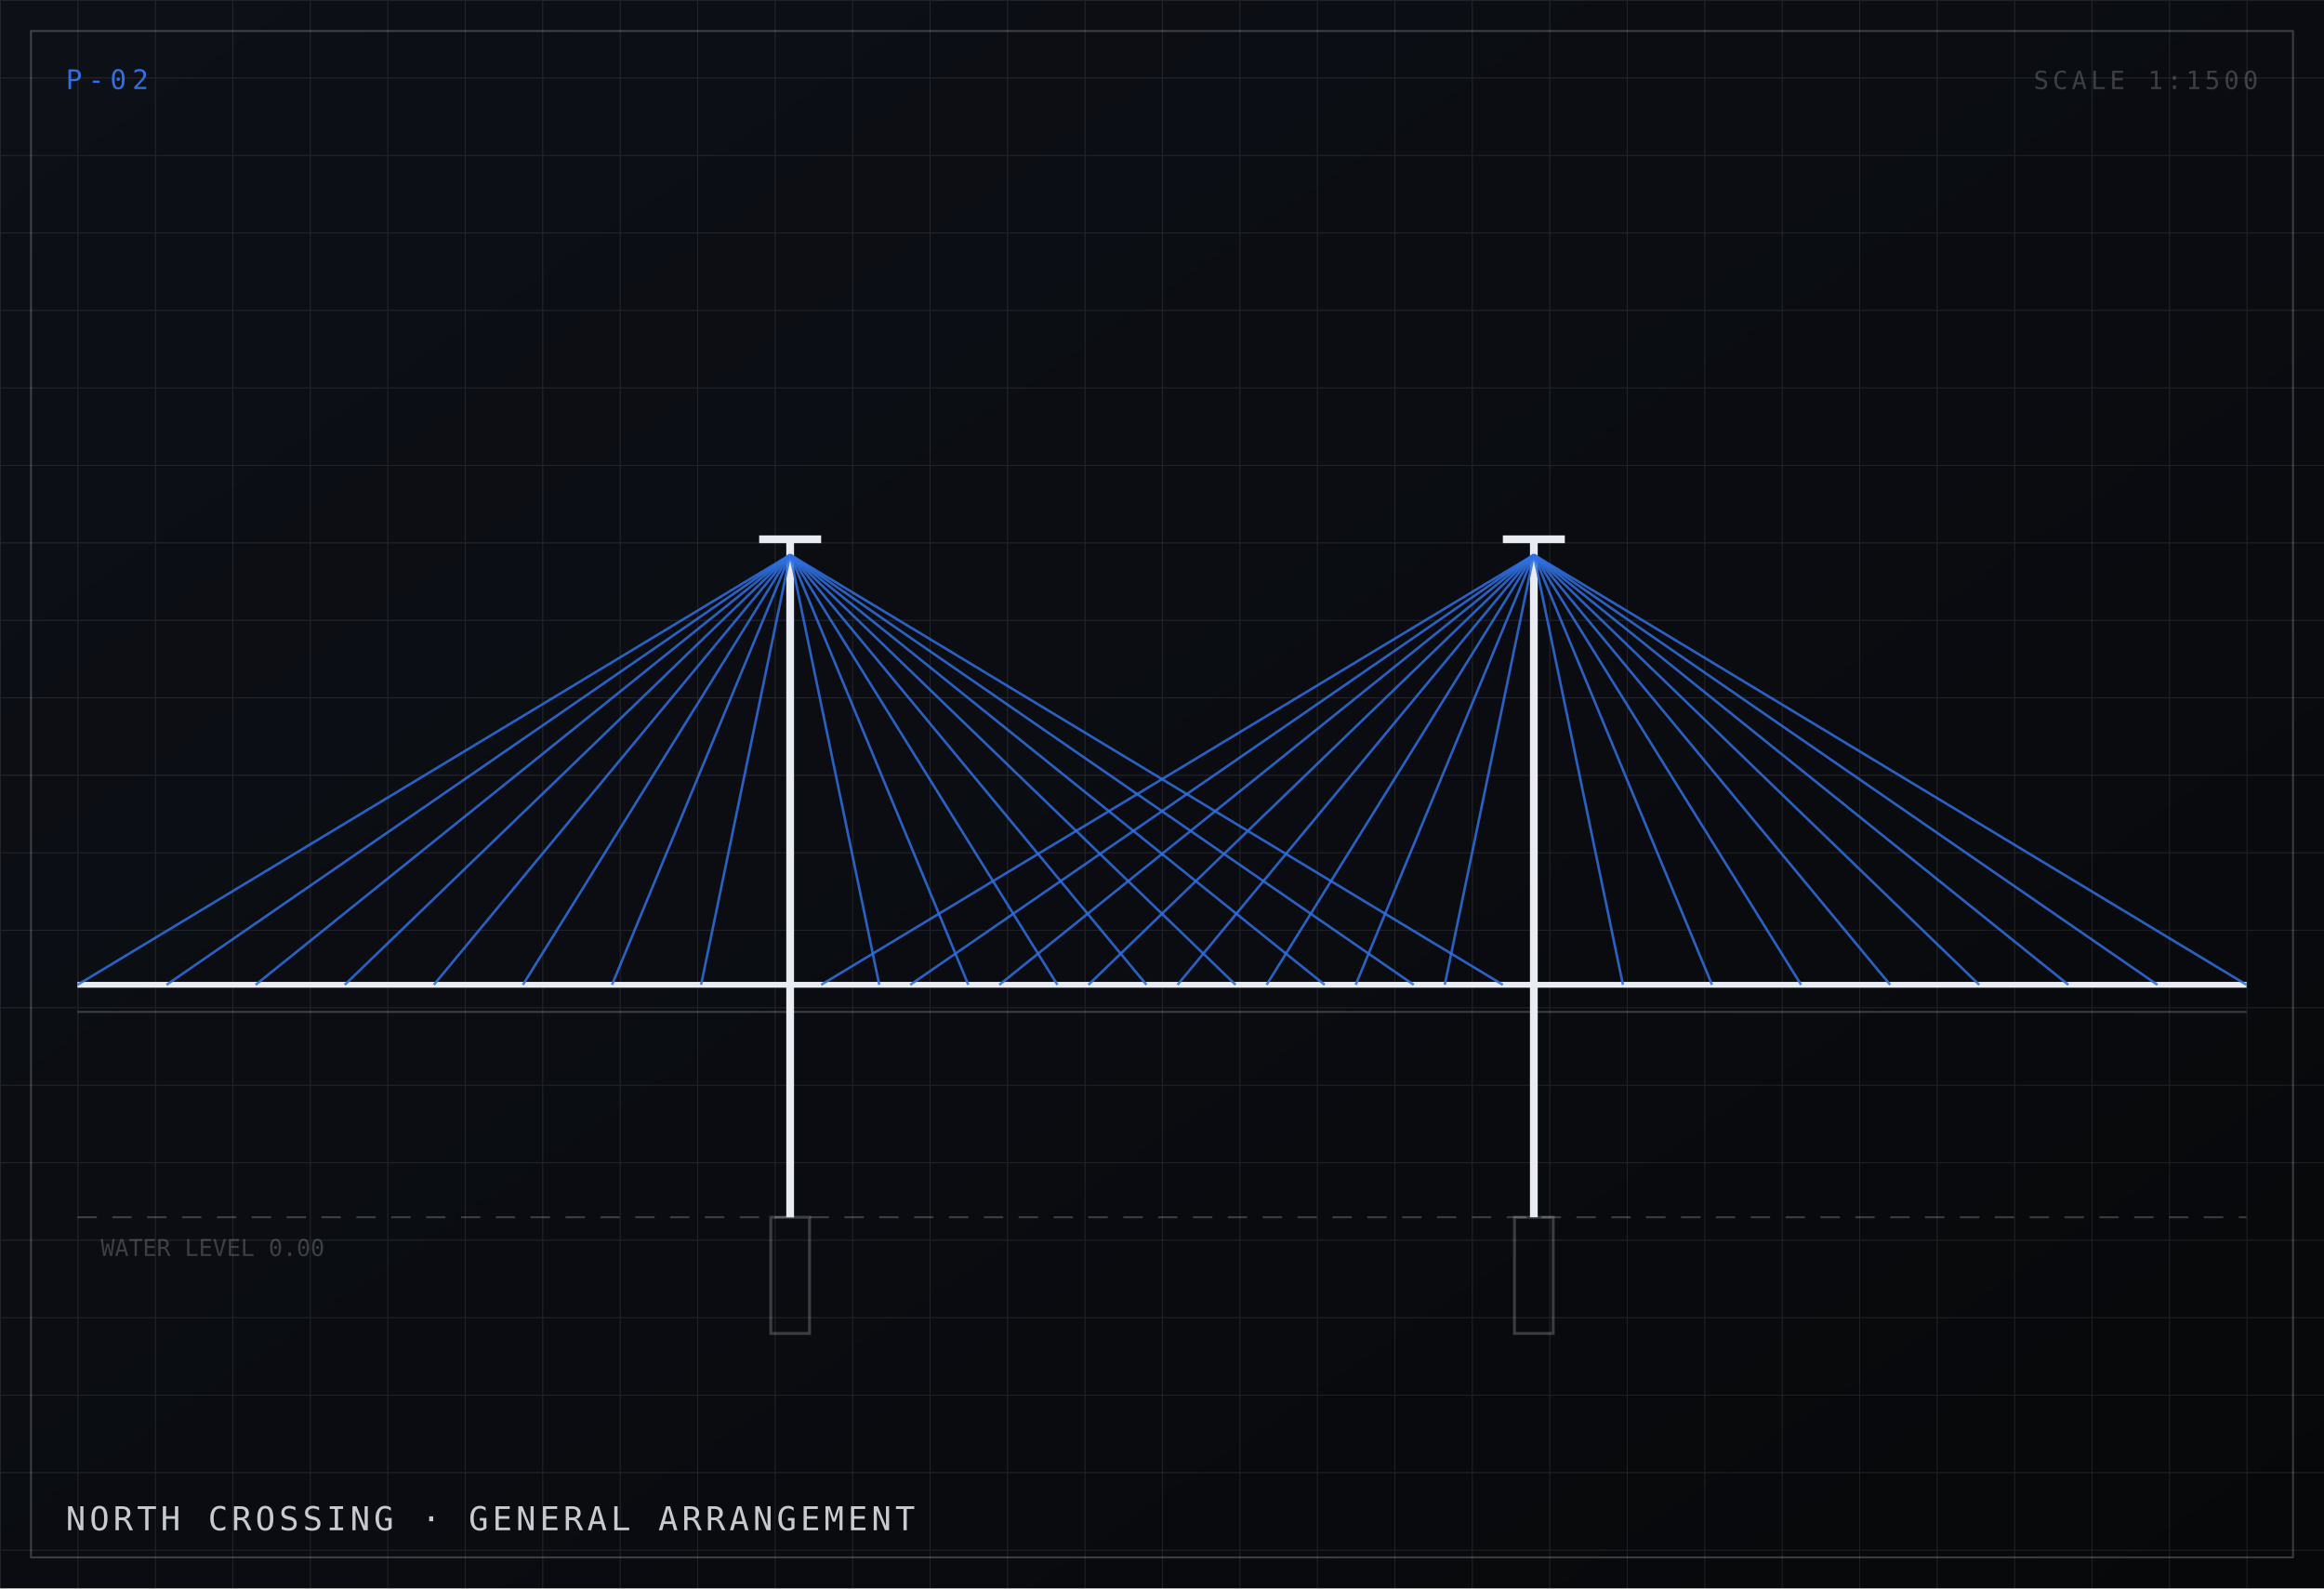
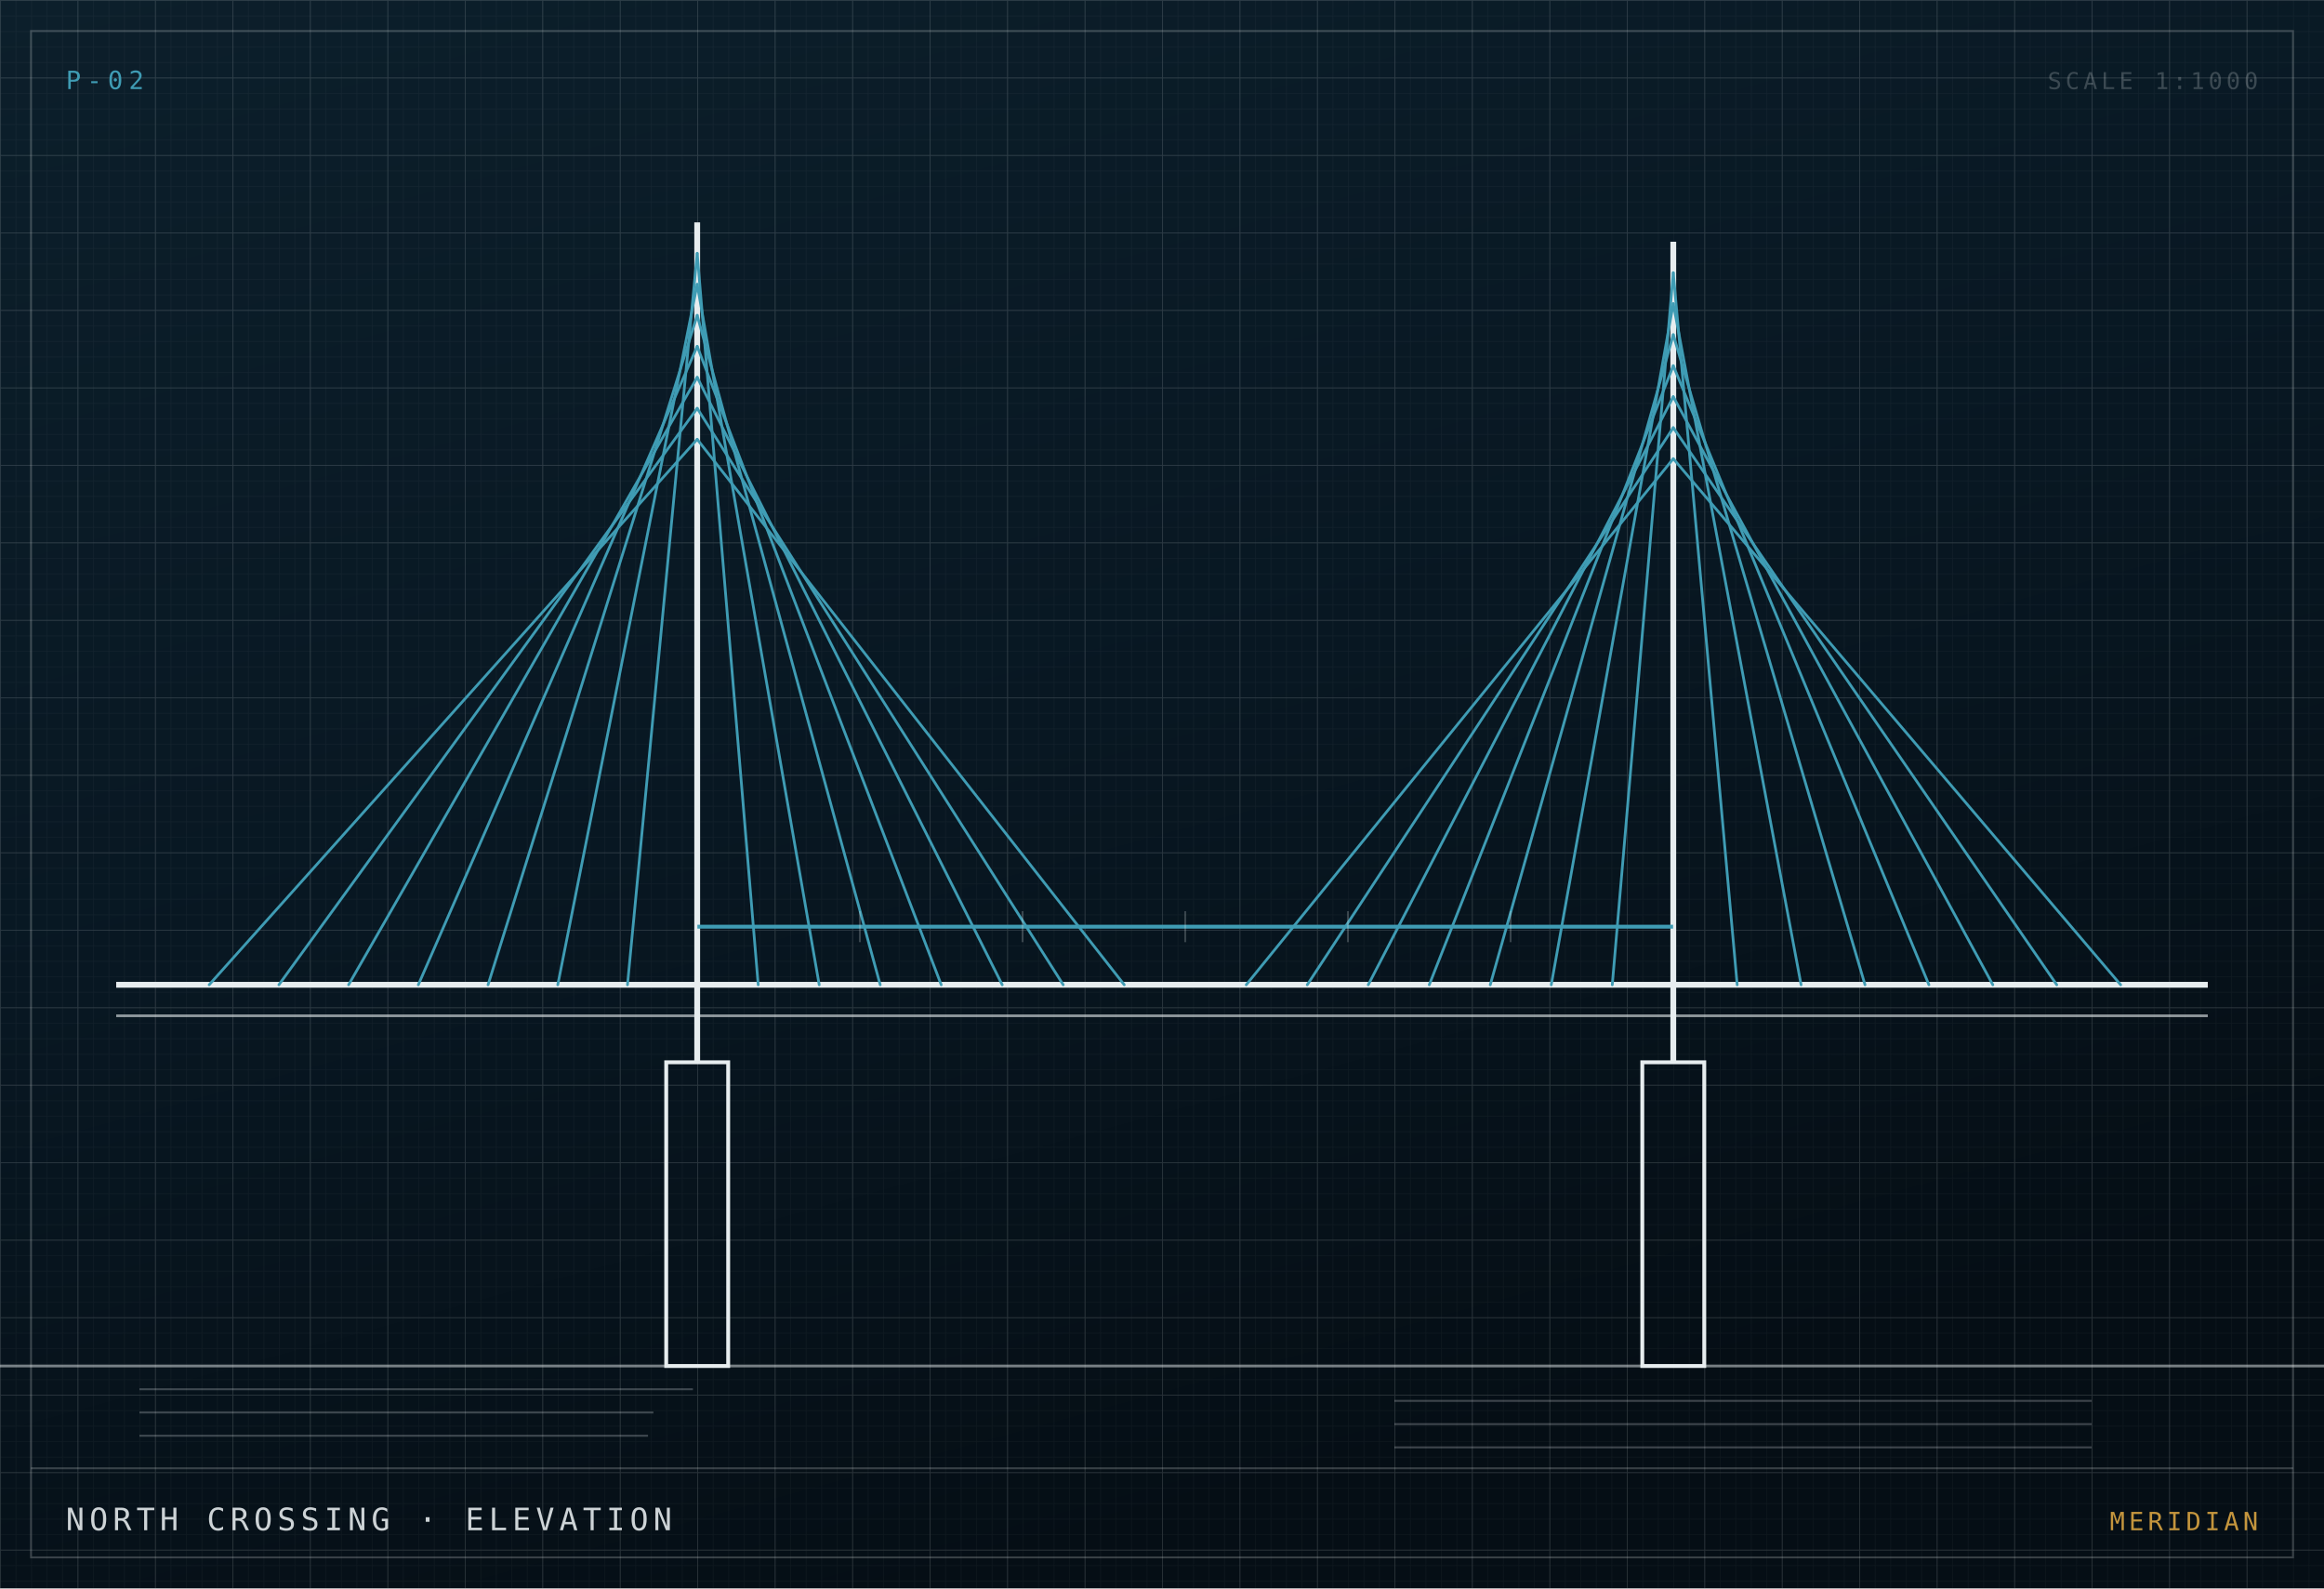
- <svg xmlns="http://www.w3.org/2000/svg" width="1200" height="820" viewBox="0 0 1200 820" preserveAspectRatio="xMidYMid slice">
+ <svg xmlns="http://www.w3.org/2000/svg" width="1200" height="820" viewBox="0 0 1200 820" preserveAspectRatio="xMidYMid slice" role="img" aria-label="NORTH CROSSING · ELEVATION">
  <defs>
-     <linearGradient id="bg" x1="0" y1="0" x2="1" y2="1">
-       <stop offset="0" stop-color="#0d1017" />
-       <stop offset="0.55" stop-color="#0a0c11" />
-       <stop offset="1" stop-color="#070809" />
+     <linearGradient id="ground" x1="0" y1="0" x2="0.4" y2="1">
+       <stop offset="0" stop-color="#0c1f2b" />
+       <stop offset="0.55" stop-color="#081722" />
+       <stop offset="1" stop-color="#050e15" />
    </linearGradient>
    <pattern id="grid" width="40" height="40" patternUnits="userSpaceOnUse">
-       <path d="M40 0H0V40" fill="none" stroke="rgba(233,236,242,0.10)" stroke-width="1" />
+       <path d="M40 0H0V40" fill="none" stroke="rgba(231,237,239,0.12)" stroke-width="1" />
    </pattern>
-     <linearGradient id="glow" x1="0" y1="0" x2="0" y2="1">
-       <stop offset="0" stop-color="#2f6fe0" stop-opacity="0.5" />
-       <stop offset="1" stop-color="#1f4fa8" stop-opacity="0.05" />
+     <pattern id="grid-fine" width="8" height="8" patternUnits="userSpaceOnUse">
+       <path d="M8 0H0V8" fill="none" stroke="rgba(231,237,239,0.05)" stroke-width="0.6" />
+     </pattern>
+     <linearGradient id="wash" x1="0" y1="0" x2="0" y2="1">
+       <stop offset="0" stop-color="#3f9cb4" stop-opacity="0.42" />
+       <stop offset="1" stop-color="#3f9cb4" stop-opacity="0.04" />
    </linearGradient>
  </defs>
-   <rect x="0" y="0" width="1200" height="820" fill="url(#bg)" />
-   <rect x="0" y="0" width="1200" height="820" fill="url(#grid)" />
-   <rect x="16" y="16" width="1168" height="788" fill="none" stroke="rgba(233,236,242,0.22)" stroke-width="1" />
-   <text x="34" y="790" fill="#e9ecf2" font-family="'IBM Plex Mono',monospace" font-size="17" letter-spacing="2" opacity="0.85">NORTH CROSSING · GENERAL ARRANGEMENT</text>
-   <text x="34" y="46" fill="#2f6fe0" font-family="'IBM Plex Mono',monospace" font-size="14" letter-spacing="3">P-02</text>
-   <text x="1166" y="46" text-anchor="end" fill="rgba(233,236,242,0.22)" font-family="'IBM Plex Mono',monospace" font-size="13" letter-spacing="2">SCALE 1:1500</text>
-   <line x1="40" y1="508.4" x2="1160" y2="508.4" stroke="#e9ecf2" stroke-width="3" />
-   <line x1="40" y1="522.4" x2="1160" y2="522.4" stroke="rgba(233,236,242,0.22)" stroke-width="1" />
-   <line x1="408" y1="278.4" x2="408" y2="628.4" stroke="#e9ecf2" stroke-width="4" />
-   <line x1="392" y1="278.4" x2="424" y2="278.4" stroke="#e9ecf2" stroke-width="4" />
-   <line x1="408" y1="286.4" x2="362" y2="508.4" stroke="#2f6fe0" stroke-width="1.3" opacity="0.85" />
-   <line x1="408" y1="286.4" x2="454" y2="508.4" stroke="#2f6fe0" stroke-width="1.3" opacity="0.85" />
-   <line x1="408" y1="286.4" x2="316" y2="508.4" stroke="#2f6fe0" stroke-width="1.3" opacity="0.85" />
-   <line x1="408" y1="286.4" x2="500" y2="508.4" stroke="#2f6fe0" stroke-width="1.3" opacity="0.85" />
-   <line x1="408" y1="286.4" x2="270" y2="508.4" stroke="#2f6fe0" stroke-width="1.3" opacity="0.85" />
-   <line x1="408" y1="286.4" x2="546.0" y2="508.4" stroke="#2f6fe0" stroke-width="1.3" opacity="0.85" />
-   <line x1="408" y1="286.4" x2="224" y2="508.4" stroke="#2f6fe0" stroke-width="1.3" opacity="0.85" />
-   <line x1="408" y1="286.4" x2="592.0" y2="508.4" stroke="#2f6fe0" stroke-width="1.3" opacity="0.85" />
-   <line x1="408" y1="286.4" x2="178" y2="508.4" stroke="#2f6fe0" stroke-width="1.3" opacity="0.85" />
-   <line x1="408" y1="286.4" x2="638.0" y2="508.4" stroke="#2f6fe0" stroke-width="1.3" opacity="0.85" />
-   <line x1="408" y1="286.4" x2="132" y2="508.4" stroke="#2f6fe0" stroke-width="1.3" opacity="0.85" />
-   <line x1="408" y1="286.4" x2="684.0" y2="508.4" stroke="#2f6fe0" stroke-width="1.3" opacity="0.85" />
-   <line x1="408" y1="286.4" x2="86" y2="508.4" stroke="#2f6fe0" stroke-width="1.3" opacity="0.85" />
-   <line x1="408" y1="286.4" x2="730.0" y2="508.4" stroke="#2f6fe0" stroke-width="1.3" opacity="0.85" />
-   <line x1="408" y1="286.4" x2="40" y2="508.4" stroke="#2f6fe0" stroke-width="1.3" opacity="0.85" />
-   <line x1="408" y1="286.4" x2="776.0" y2="508.4" stroke="#2f6fe0" stroke-width="1.3" opacity="0.85" />
-   <rect x="398" y="628.4" width="20" height="60" fill="none" stroke="rgba(233,236,242,0.22)" stroke-width="1.5" />
-   <line x1="792.0" y1="278.4" x2="792.0" y2="628.4" stroke="#e9ecf2" stroke-width="4" />
-   <line x1="776.0" y1="278.4" x2="808.0" y2="278.4" stroke="#e9ecf2" stroke-width="4" />
-   <line x1="792.0" y1="286.4" x2="746.0" y2="508.4" stroke="#2f6fe0" stroke-width="1.3" opacity="0.85" />
-   <line x1="792.0" y1="286.4" x2="838.0" y2="508.4" stroke="#2f6fe0" stroke-width="1.3" opacity="0.85" />
-   <line x1="792.0" y1="286.4" x2="700.0" y2="508.4" stroke="#2f6fe0" stroke-width="1.3" opacity="0.85" />
-   <line x1="792.0" y1="286.4" x2="884.0" y2="508.4" stroke="#2f6fe0" stroke-width="1.3" opacity="0.85" />
-   <line x1="792.0" y1="286.4" x2="654.0" y2="508.4" stroke="#2f6fe0" stroke-width="1.3" opacity="0.85" />
-   <line x1="792.0" y1="286.4" x2="930.0" y2="508.4" stroke="#2f6fe0" stroke-width="1.3" opacity="0.85" />
-   <line x1="792.0" y1="286.4" x2="608.0" y2="508.4" stroke="#2f6fe0" stroke-width="1.3" opacity="0.85" />
-   <line x1="792.0" y1="286.4" x2="976.0" y2="508.4" stroke="#2f6fe0" stroke-width="1.3" opacity="0.85" />
-   <line x1="792.0" y1="286.4" x2="562.0" y2="508.4" stroke="#2f6fe0" stroke-width="1.3" opacity="0.85" />
-   <line x1="792.0" y1="286.4" x2="1022.0" y2="508.4" stroke="#2f6fe0" stroke-width="1.3" opacity="0.85" />
-   <line x1="792.0" y1="286.4" x2="516.0" y2="508.4" stroke="#2f6fe0" stroke-width="1.3" opacity="0.85" />
-   <line x1="792.0" y1="286.4" x2="1068.0" y2="508.4" stroke="#2f6fe0" stroke-width="1.3" opacity="0.85" />
-   <line x1="792.0" y1="286.4" x2="470.0" y2="508.4" stroke="#2f6fe0" stroke-width="1.3" opacity="0.85" />
-   <line x1="792.0" y1="286.4" x2="1114.0" y2="508.4" stroke="#2f6fe0" stroke-width="1.3" opacity="0.85" />
-   <line x1="792.0" y1="286.4" x2="424.0" y2="508.4" stroke="#2f6fe0" stroke-width="1.3" opacity="0.85" />
-   <line x1="792.0" y1="286.4" x2="1160.0" y2="508.4" stroke="#2f6fe0" stroke-width="1.3" opacity="0.85" />
-   <rect x="782.0" y="628.4" width="20" height="60" fill="none" stroke="rgba(233,236,242,0.22)" stroke-width="1.5" />
-   <line x1="40" y1="628.4" x2="1160" y2="628.4" stroke="rgba(233,236,242,0.22)" stroke-width="1" stroke-dasharray="10 8" />
-   <text x="52" y="648.4" fill="rgba(233,236,242,0.22)" font-family="monospace" font-size="12">WATER LEVEL 0.00</text>
+   <rect width="1200" height="820" fill="url(#ground)" />
+   <rect width="1200" height="820" fill="url(#grid-fine)" />
+   <rect width="1200" height="820" fill="url(#grid)" />
+   <rect x="16" y="16" width="1168" height="788" fill="none" stroke="rgba(231,237,239,0.22)" stroke-width="1" />
+   <line x1="16" y1="758" x2="1184" y2="758" stroke="rgba(231,237,239,0.22)" stroke-width="1" />
+   <text x="34" y="790" fill="#e7edef" font-family="'IBM Plex Mono',monospace" font-size="16" letter-spacing="2.5" opacity="0.88">NORTH CROSSING · ELEVATION</text>
+   <text x="1166" y="790" text-anchor="end" fill="#d9a441" font-family="'IBM Plex Mono',monospace" font-size="13" letter-spacing="2" opacity="0.9">MERIDIAN</text>
+   <text x="34" y="46" fill="#3f9cb4" font-family="'IBM Plex Mono',monospace" font-size="13" letter-spacing="3">P-02</text>
+   <text x="1166" y="46" text-anchor="end" fill="rgba(231,237,239,0.22)" font-family="'IBM Plex Mono',monospace" font-size="12" letter-spacing="2">SCALE 1:1000</text>
+   <path d="M60 508.4H1140" fill="none" stroke="#e7edef" stroke-width="3" opacity="1" />
+   <path d="M60 524.4H1140" fill="none" stroke="#e7edef" stroke-width="1.4" opacity="0.6" />
+   <path d="M360 114.8V548.4" fill="none" stroke="#e7edef" stroke-width="3" opacity="1" />
+   <path d="M864 124.8V548.4" fill="none" stroke="#e7edef" stroke-width="3" opacity="1" />
+   <path d="M360 130.8L324 508.4" fill="none" stroke="#3f9cb4" stroke-width="1.4" stroke-linecap="round" />
+   <path d="M360 130.8L391.5 508.4" fill="none" stroke="#3f9cb4" stroke-width="1.4" stroke-linecap="round" />
+   <path d="M864 140.8L897 508.4" fill="none" stroke="#3f9cb4" stroke-width="1.4" stroke-linecap="round" />
+   <path d="M864 140.8L832.5 508.4" fill="none" stroke="#3f9cb4" stroke-width="1.4" stroke-linecap="round" />
+   <path d="M360 146.8L288 508.4" fill="none" stroke="#3f9cb4" stroke-width="1.4" stroke-linecap="round" />
+   <path d="M360 146.8L423 508.4" fill="none" stroke="#3f9cb4" stroke-width="1.4" stroke-linecap="round" />
+   <path d="M864 156.8L930 508.4" fill="none" stroke="#3f9cb4" stroke-width="1.4" stroke-linecap="round" />
+   <path d="M864 156.8L801 508.4" fill="none" stroke="#3f9cb4" stroke-width="1.4" stroke-linecap="round" />
+   <path d="M360 162.8L252 508.4" fill="none" stroke="#3f9cb4" stroke-width="1.4" stroke-linecap="round" />
+   <path d="M360 162.8L454.5 508.4" fill="none" stroke="#3f9cb4" stroke-width="1.4" stroke-linecap="round" />
+   <path d="M864 172.8L963 508.4" fill="none" stroke="#3f9cb4" stroke-width="1.4" stroke-linecap="round" />
+   <path d="M864 172.8L769.5 508.4" fill="none" stroke="#3f9cb4" stroke-width="1.4" stroke-linecap="round" />
+   <path d="M360 178.8L216 508.4" fill="none" stroke="#3f9cb4" stroke-width="1.4" stroke-linecap="round" />
+   <path d="M360 178.8L486 508.4" fill="none" stroke="#3f9cb4" stroke-width="1.4" stroke-linecap="round" />
+   <path d="M864 188.8L996 508.4" fill="none" stroke="#3f9cb4" stroke-width="1.4" stroke-linecap="round" />
+   <path d="M864 188.8L738 508.4" fill="none" stroke="#3f9cb4" stroke-width="1.4" stroke-linecap="round" />
+   <path d="M360 194.8L180 508.4" fill="none" stroke="#3f9cb4" stroke-width="1.4" stroke-linecap="round" />
+   <path d="M360 194.8L517.5 508.4" fill="none" stroke="#3f9cb4" stroke-width="1.4" stroke-linecap="round" />
+   <path d="M864 204.8L1029 508.4" fill="none" stroke="#3f9cb4" stroke-width="1.4" stroke-linecap="round" />
+   <path d="M864 204.8L706.5 508.4" fill="none" stroke="#3f9cb4" stroke-width="1.4" stroke-linecap="round" />
+   <path d="M360 210.8L144 508.4" fill="none" stroke="#3f9cb4" stroke-width="1.4" stroke-linecap="round" />
+   <path d="M360 210.8L549 508.4" fill="none" stroke="#3f9cb4" stroke-width="1.4" stroke-linecap="round" />
+   <path d="M864 220.8L1062 508.4" fill="none" stroke="#3f9cb4" stroke-width="1.4" stroke-linecap="round" />
+   <path d="M864 220.8L675 508.4" fill="none" stroke="#3f9cb4" stroke-width="1.4" stroke-linecap="round" />
+   <path d="M360 226.8L108 508.4" fill="none" stroke="#3f9cb4" stroke-width="1.4" stroke-linecap="round" />
+   <path d="M360 226.8L580.5 508.4" fill="none" stroke="#3f9cb4" stroke-width="1.4" stroke-linecap="round" />
+   <path d="M864 236.8L1095 508.4" fill="none" stroke="#3f9cb4" stroke-width="1.4" stroke-linecap="round" />
+   <path d="M864 236.8L643.5 508.4" fill="none" stroke="#3f9cb4" stroke-width="1.4" stroke-linecap="round" />
+   <path d="M0 705.2H1200" fill="none" stroke="#e7edef" stroke-width="1.4" opacity="0.5" />
+   <path d="M72 717.2h285.8" fill="none" stroke="#e7edef" stroke-width="1" opacity="0.25" />
+   <path d="M720 723.2h360" fill="none" stroke="#e7edef" stroke-width="1" opacity="0.25" />
+   <path d="M72 729.2h265.4" fill="none" stroke="#e7edef" stroke-width="1" opacity="0.25" />
+   <path d="M720 735.2h360" fill="none" stroke="#e7edef" stroke-width="1" opacity="0.25" />
+   <path d="M72 741.2h262.6" fill="none" stroke="#e7edef" stroke-width="1" opacity="0.25" />
+   <path d="M720 747.2h360" fill="none" stroke="#e7edef" stroke-width="1" opacity="0.25" />
+   <rect x="344" y="548.4" width="32" height="156.8" fill="none" stroke="#e7edef" stroke-width="2" />
+   <rect x="848" y="548.4" width="32" height="156.8" fill="none" stroke="#e7edef" stroke-width="2" />
+   <line x1="360" y1="478.4" x2="864" y2="478.4" stroke="#3f9cb4" stroke-width="2" />
+   <line x1="360" y1="470.4" x2="360" y2="486.4" stroke="rgba(231,237,239,0.22)" stroke-width="1" />
+   <line x1="444" y1="470.4" x2="444" y2="486.4" stroke="rgba(231,237,239,0.22)" stroke-width="1" />
+   <line x1="528" y1="470.4" x2="528" y2="486.4" stroke="rgba(231,237,239,0.22)" stroke-width="1" />
+   <line x1="612" y1="470.4" x2="612" y2="486.4" stroke="rgba(231,237,239,0.22)" stroke-width="1" />
+   <line x1="696" y1="470.4" x2="696" y2="486.4" stroke="rgba(231,237,239,0.22)" stroke-width="1" />
+   <line x1="780" y1="470.4" x2="780" y2="486.4" stroke="rgba(231,237,239,0.22)" stroke-width="1" />
+   <line x1="864" y1="470.4" x2="864" y2="486.4" stroke="rgba(231,237,239,0.22)" stroke-width="1" />
</svg>
